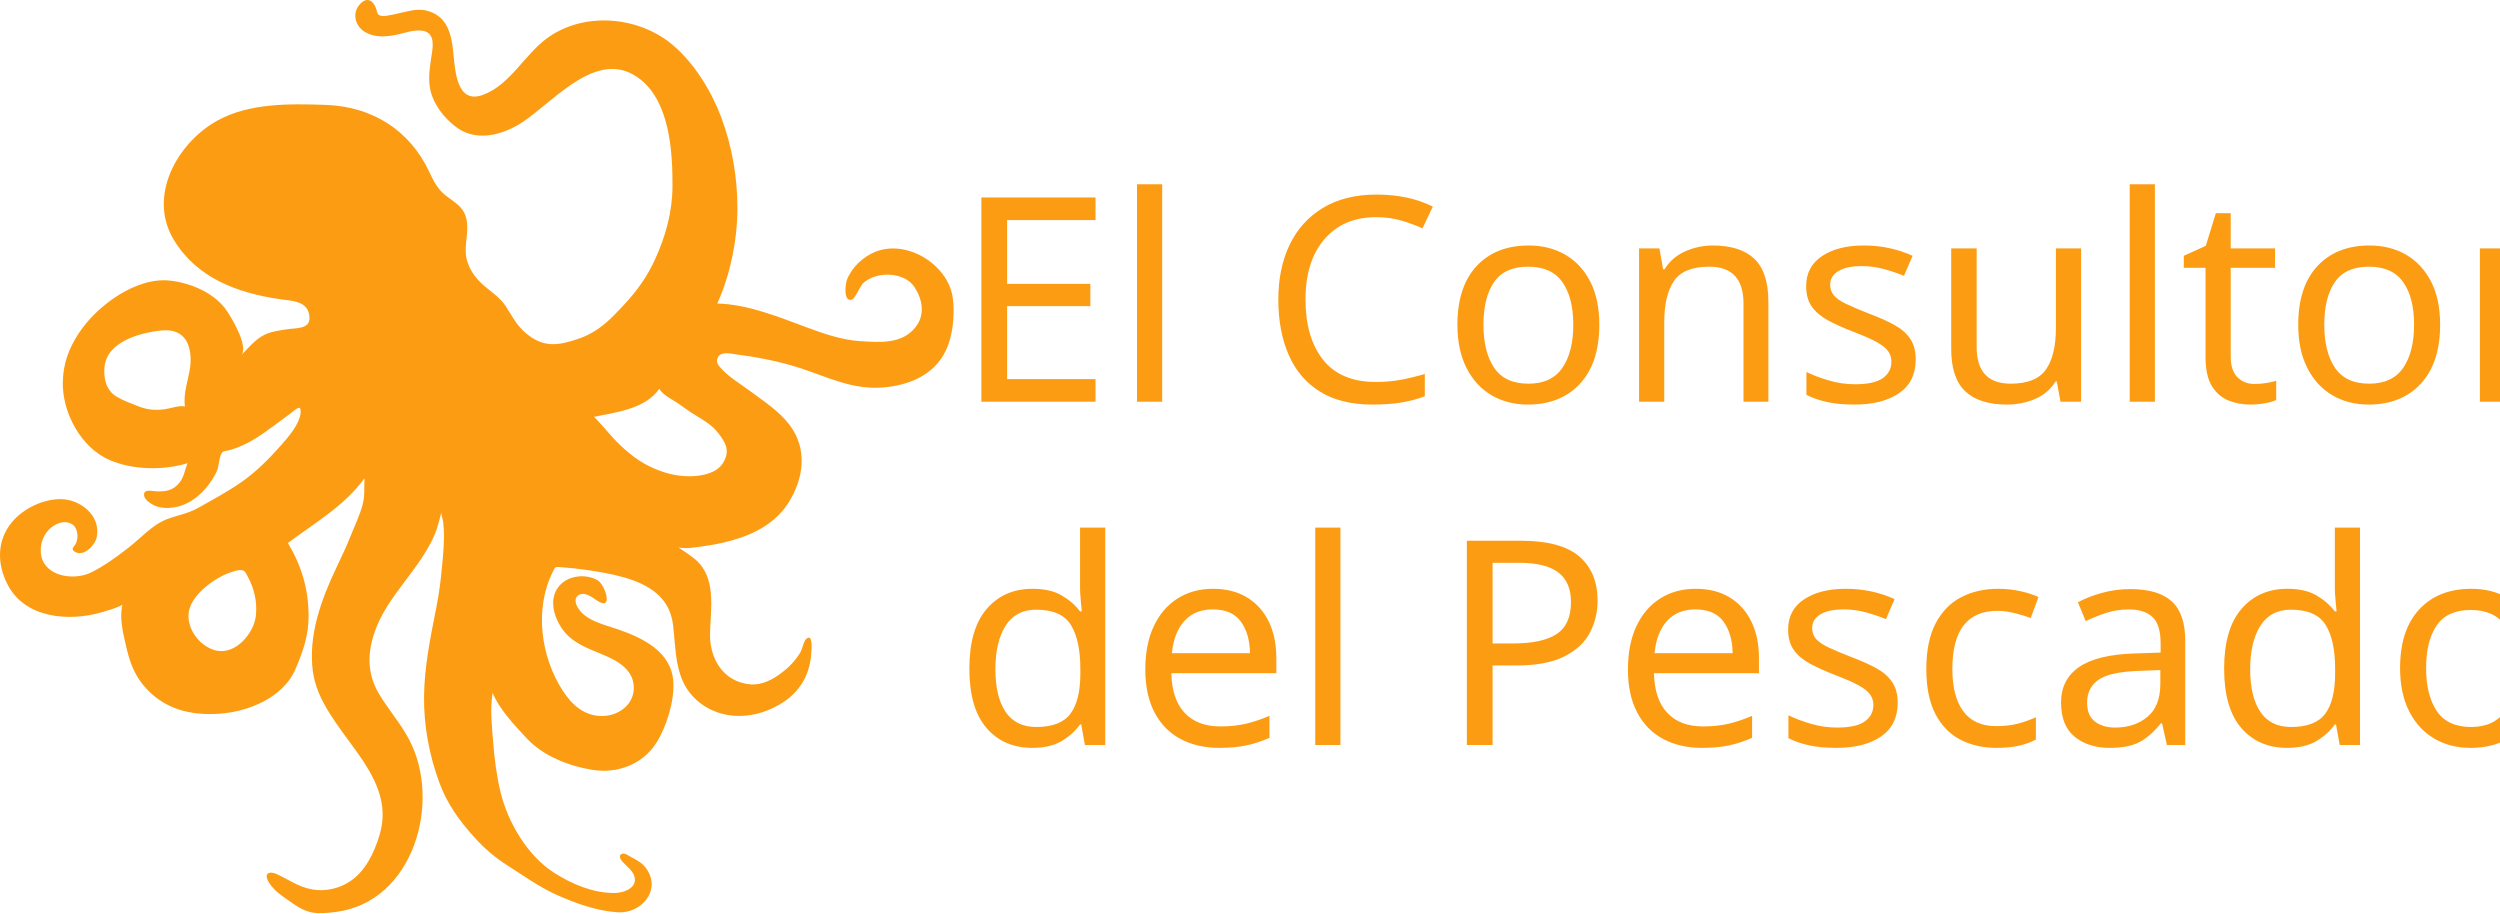
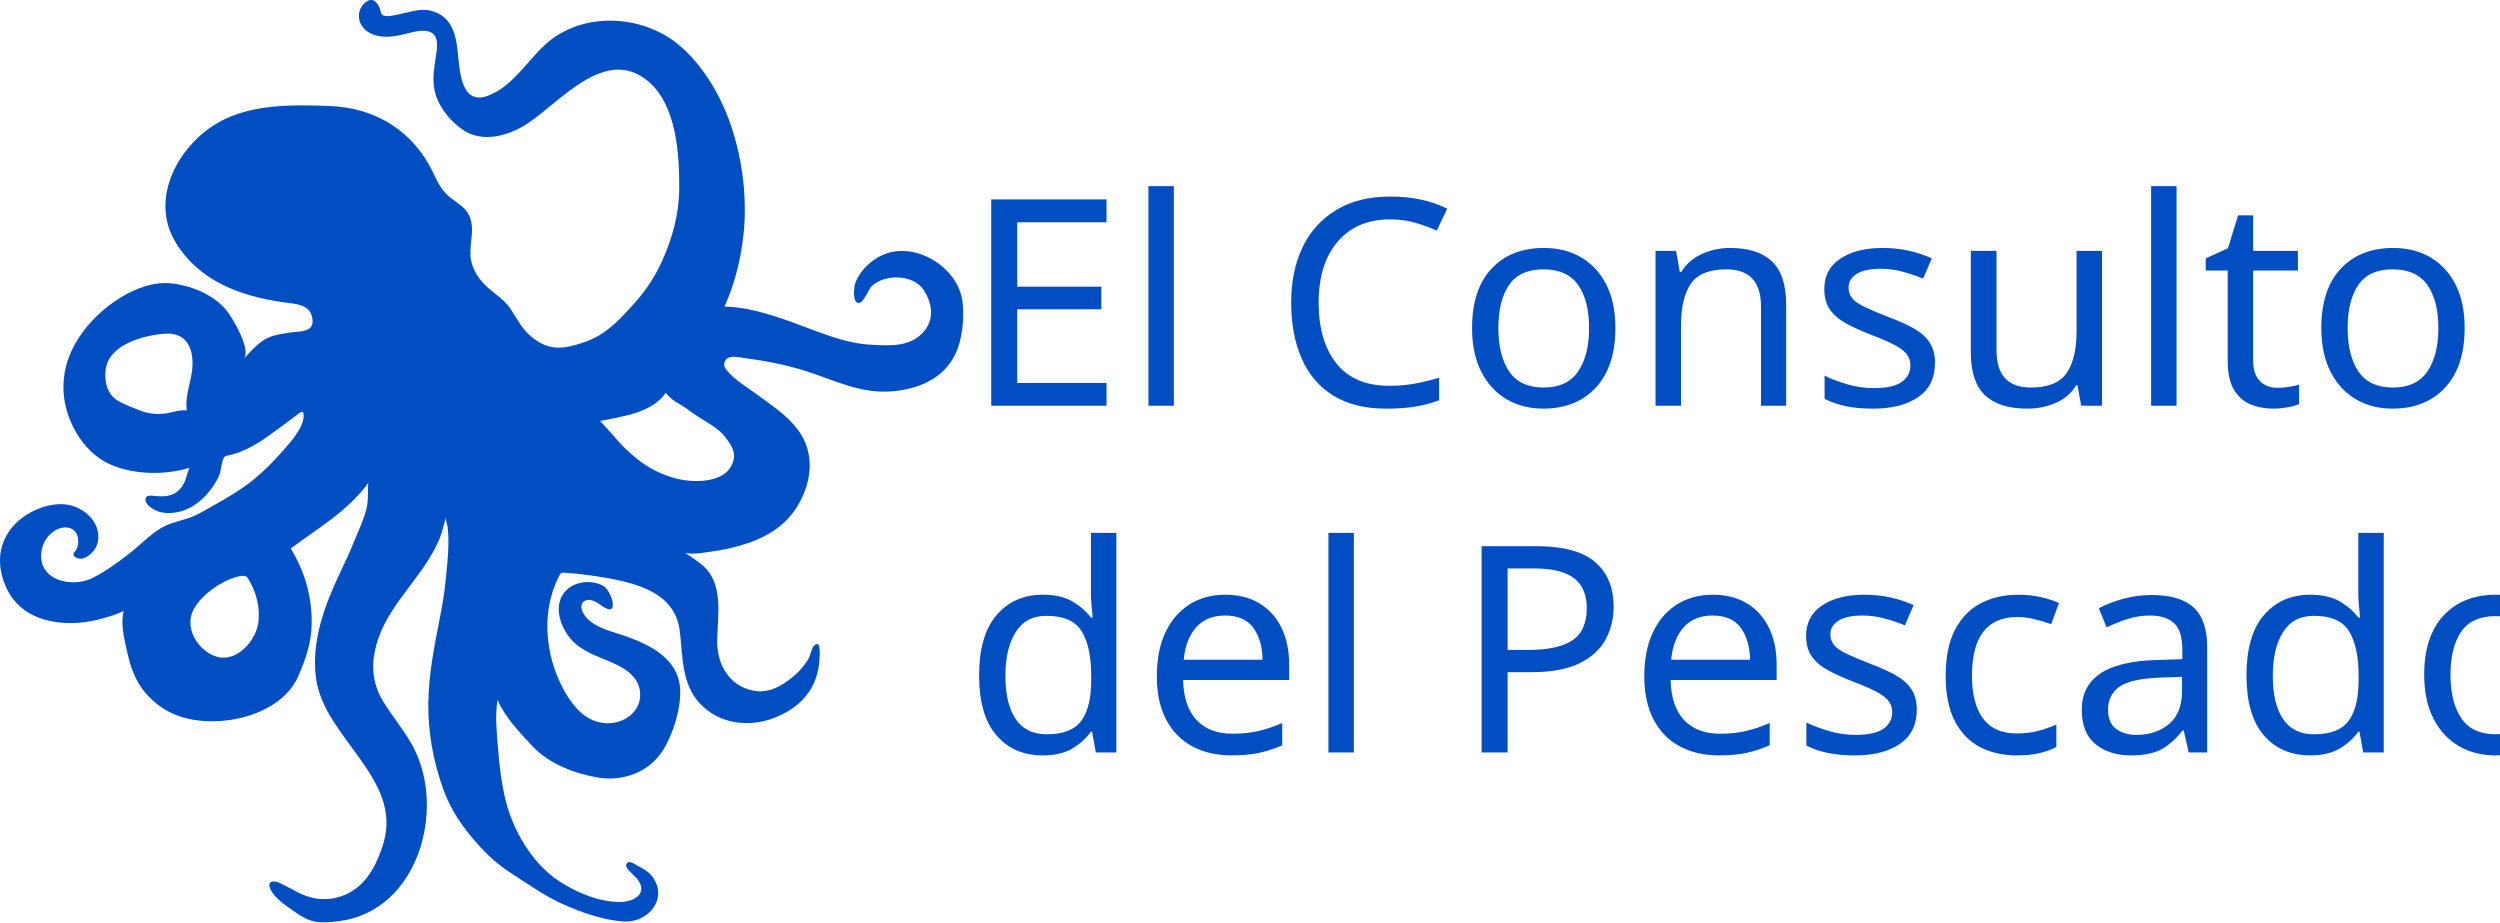
- <svg xmlns="http://www.w3.org/2000/svg" id="Layer_1" data-name="Layer 1" viewBox="0 0 2883.75 1053.33">
+ <svg xmlns="http://www.w3.org/2000/svg" id="Layer_1" data-name="Layer 1" viewBox="0 0 2855.06 1053.34">
  <defs>
-     <style>.cls-1,.cls-2{fill:#fc9c12;}.cls-2{font-size:330px;font-family:PoorRichard-Regular, Poor Richard;}</style>
+     <style>.cls-1,.cls-3{fill:#004ec2;}.cls-2,.cls-3{isolation:isolate;}.cls-3{font-size:330px;font-family:PoorRichard-Regular, Poor Richard;}</style>
  </defs>
-   <path class="cls-1" d="M1099.32,346.09c-3.67-39.69-52.16-70.24-89-55.87-14.5,5.65-27.72,17.9-33.43,32.64-1.57,4-4.32,25.05,5.18,22.94,4.22-.94,10.28-15.95,13.24-18.81,14.94-14.43,47.64-13.91,59.49,4.09,9.25,14.05,12.67,31.82,1.3,46.27-15.61,19.84-41.32,17.54-63.79,16.17-20.62-1.26-41.18-8.3-60.52-15.43-33.12-12.21-68.61-27.07-104.4-28,15-33.15,23.08-73.05,23.21-109.25A300.16,300.16,0,0,0,832,135.42c-11.31-30.1-30.69-61.8-55.23-82.9C737.71,19,675.4,13,632.52,43c-27.26,19.08-43.4,54.65-75.56,66.46-30.21,11.09-32-28-34.08-49-2.12-21.37-7-42.31-31-48.26-12.22-3-24.74,1.93-36.75,4.23-4,.77-14.48,3.63-18.22.73-2.28-1.76-2.18-5.13-3.21-7.7C430,0,423.26-3.55,415.59,4.37c-10,10.31-6.06,25.48,5.06,32.33,10.81,6.64,23.45,5.9,35.4,3.65,10-1.89,22.27-6.91,32.55-4.66,14.56,3.19,10.3,21,8.71,31.62-2.13,14.27-4.09,28.91.89,42.86,5.35,15,17.34,29.3,30.45,38.14,22.54,15.23,52,6.93,73.28-6.93C640.08,116.53,691.08,52,740,92.66c32.7,27.19,35.92,83.41,35.72,122.22-.15,29.86-8,57.89-20.35,84.79-8.93,19.4-20.24,35.33-34.71,50.93-16.29,17.58-29.83,32.12-53.54,40.23s-40.39,10.28-60.31-6.33c-10.95-9.13-15.9-19.72-23.47-31.33-6.31-9.68-15.93-15.94-24.56-23.24-11.53-9.74-20.59-22.83-21.49-38.32-.89-15.27,5.32-30.65-1.46-45.41-4.19-9.12-13.19-14.18-20.86-20-9.73-7.45-14.5-16.58-19.56-27.43C472.69,150,429.26,122.87,375.81,121c-41.12-1.43-88-2.33-124.87,18-46.35,25.5-80.93,87-50.55,137.49,26.66,44.29,73.43,61.4,122.26,68.58,15,2.2,33.27,1.89,34.33,21.07.76,13.81-15.66,12.06-25.73,13.65-8.46,1.35-17.77,2.4-25.54,6.09-11.29,5.38-18.93,15.27-27.51,23.92,9.44-9.93-12.59-46.44-18.83-54.4-14.33-18.32-39.64-28.87-62.53-31.65C157.18,318.9,111.62,352.81,91,384.18c-11.83,18-18.23,35.5-18.56,57.08-.53,35.07,21.05,75,53.68,89.23,27,11.81,62.26,12.26,90.26,3.79-3.26,7.56-3.88,15.53-9.33,22.41-7.55,9.53-16.55,10.69-27.91,9.95-5.29-.35-14-2.65-12.89,5.1.64,4.63,6.58,8.5,10.21,10.46,5.69,3.08,12,4,18.35,3.69,24.78-1.13,43.53-19.52,54.43-40.48,3.48-6.69,2.9-13.95,5.47-20.62,2.1-5.48,4.27-3.9,11-5.82,20.37-5.84,35.92-17.35,52.59-29.65,5.69-4.19,11.34-8.44,17.05-12.61s11.66-10.92,11.47-1.81c-.29,13.67-14.88,29.92-23.11,39.22-13.59,15.36-28,29.92-44.86,41.73-15.95,11.19-33.31,20.44-50.26,30-11.54,6.5-23.51,8.38-35.55,12.86-17.26,6.42-30.93,22.33-45.21,33.36-13.4,10.37-27.57,20.79-42.86,28.32-18.87,9.28-52.32,5.34-57.39-19.3a34.78,34.78,0,0,1,6.16-27c6.09-8.47,19.86-16,30-9,6.15,4.25,7,15.39,3.89,21.64-1.94,3.93-6.74,6.3-1.35,9.69,10.39,6.52,23.53-7.85,25.34-16.83,5-24.74-18.82-43.78-41.81-43.85-20.19-.07-42.91,10.87-55.9,26.4-17.68,21.13-17.46,48.17-5.24,72C29,713.7,80.2,717.27,118,706.05c7.8-2.32,16-4.54,23.19-8.38-3.71,15.21.83,32.77,4.2,47.51,4,17.34,8.85,32,20.47,45.79,22.58,26.81,53.34,34.68,87.13,32.31s73.76-18.54,87.85-51.48c8.83-20.66,15.14-38.55,15.12-61.57,0-30.36-8.18-57.92-23.88-83.84,31.42-23.61,64.59-42.21,88.42-74.77-.73,10.25.57,19.7-2.09,30-3.07,11.9-8.58,23.32-13.17,34.73-5.16,12.84-10.92,25.3-16.89,37.79-17.7,37-33,78.65-27.47,120.25,9.05,68.32,99.18,114.53,77,188.59-6.15,20.54-16.69,43.17-35.81,54.72a60.53,60.53,0,0,1-36.21,8.94c-18.27-1.35-29.42-10.21-45.33-17.74-12.3-5.83-16.75.19-9.14,10.84,5.3,7.42,11.66,12.16,19,17.23,9.09,6.33,18.19,13.42,29.44,15.55,8.63,1.63,19.05.52,27.8-.61,89.69-11.63,122.12-127.12,84.35-198.74-9.89-18.74-23.7-34.37-34.51-52.31-14-23.23-13.94-47.17-5.13-72.4,14.48-41.45,52.09-71.72,69.16-112.1,3.53-8.37,5.38-17.17,7.71-25.91-.58,3.4,1.56,8.11,2,11.63a121.48,121.48,0,0,1,.94,17.47c-.16,15.48-2,31.08-3.55,46.48-1.4,13.54-3.68,26.58-6.33,39.93-6.29,31.7-12.68,64.24-13.12,96.67-.46,33.93,5.78,67.56,17.37,99.42,9,24.85,23.23,44.51,40.77,63.89A182.12,182.12,0,0,0,584.88,998c18.47,11.7,36.61,24.9,56.56,33.92,21.95,9.93,46.93,18.9,71.16,20.43,27.26,1.74,51.22-26,32.35-51.24-4.24-5.68-10.45-9.11-16.61-12.31-2.74-1.43-8.13-5.56-11.16-3.87-6,3.39,2.28,10.54,4.89,13.15,3.28,3.27,6.76,6.16,8.78,10.49,6.78,14.58-10.25,21.5-22.17,21.52-24.67,0-48.63-10.08-69.16-23.13-31.06-19.73-53.63-58.15-62.16-93.3-4.55-18.79-7-38.33-8.49-57.6-1.47-18.52-3.76-38.33-.63-56.87,7.74,19.06,25.53,37.62,39.46,52.6,19,20.42,48.69,31.9,75.76,36.25,28.06,4.51,57.29-5.84,73.39-30.78,11.63-18,21.15-48.28,19.87-70.45-2-34.64-34.2-50.46-63-60.55-16-5.6-38.9-10.14-47.7-26.21-2.87-5.24-3.49-12,2.74-14.31,8.5-3.22,16.84,5.87,23.36,9,14.77,7.1,5.48-21-3.21-25.68-13.4-7.26-32.41-5.45-42.93,5.81-13,13.94-8,34.31,1.25,48.78,7.05,11,17,17.57,28.63,23.15,19.71,9.46,52.41,16.85,55.09,43.43,2.1,20.8-16,35.15-35.23,35.68-21.08.57-35.69-12.36-46.58-29.18-25.42-39.26-32.9-94.17-11.56-137,3.27-6.57,2.92-6,9.85-5.46q14.12,1,28.11,3c15.2,2.18,30.39,4.7,45.14,9,28.24,8.27,51.81,22.79,55.66,54.45,3.46,28.53,1.87,60,22.75,82.46,22,23.63,55.62,27.88,84.61,16.85,19.86-7.56,36.83-20.13,45.82-39.9a76.11,76.11,0,0,0,6.25-26.07c.29-3.85,2.4-25-6.2-16.68-2.45,2.37-4.3,11.72-6.37,15.19a82.13,82.13,0,0,1-20.87,22.93c-10.46,8.09-23.06,15-36.7,13.9-30.86-2.58-47.27-29.18-46.61-58.68.64-28.7,7.88-65.1-17.69-86-5.9-4.82-12.51-9-18.81-13.29,9.29,2,19.42-.1,28.64-1.35a223.65,223.65,0,0,0,44.44-10.28c21.81-7.59,41.65-20.41,54.15-40.29,17.51-27.85,21.93-62.06.9-89.5-12.49-16.29-28.87-26.54-45.05-38.67-11.57-8.66-25-16.33-34.58-27.23-2.92-3.31-5.2-6.6-3.24-11.19,3.43-8,14.14-5.13,21.08-4.22,24.71,3.24,49.61,8,73.34,15.65,32.38,10.51,60.88,25.42,96.25,22.6,29.73-2.38,59.24-14.16,72.68-42.81C1099,387.55,1101.33,364.47,1099.32,346.09Zm-880,77.51c-2.06,15-8.16,29.92-6,45.24-6.81-1.46-16.36,2.25-23.19,3.2-10.39,1.44-19.86.76-29.68-3.05-8.6-3.33-18.08-6.73-26-11.5-12.2-7.37-15.32-21.28-13.82-34.87,3.21-29.13,42.59-39.38,66.65-41.49C214.48,378.74,222.14,400,219.34,423.6ZM295.17,710c-2.05,20.39-23.71,46.2-46.7,40.18-19.19-5-34.89-27-30.23-46.69,4.48-19,30.71-37.83,48.65-43.61,2.55-.82,7.36-2.35,10.26-2.3,5.42.1,5.72,2.22,8.45,7.17C293.15,678.4,296.89,694.29,295.17,710ZM828,498.93c9.19,11.59,14.64,21.38,5.84,35.31-6.91,10.94-21.6,14.25-33.6,15a96.15,96.15,0,0,1-37.7-5.69c-19.25-6.81-33-16.58-47.56-30.48-10.7-10.21-19.3-21.89-29.68-32.28,25.23-5.21,59.05-9,75.14-32.25,5,8,15.81,12.47,23.3,17.85,4.56,3.28,9.08,6.58,13.8,9.63C807.92,482.72,820.43,489,828,498.93Z" />
-   <text class="cls-2" transform="translate(1100 463.37)">El Consultorio<tspan x="0" y="396">del Pescador</tspan>
-   </text>
+   <path class="cls-1" d="M1099.32,346.09c-3.67-39.69-52.16-70.24-89-55.87-14.5,5.65-27.72,17.9-33.43,32.64-1.57,4-4.32,25.05,5.18,22.94,4.22-.94,10.28-15.95,13.24-18.81,14.94-14.43,47.64-13.91,59.49,4.09,9.25,14.05,12.67,31.82,1.3,46.27-15.61,19.84-41.32,17.54-63.79,16.17-20.62-1.26-41.18-8.3-60.52-15.43-33.12-12.21-68.61-27.07-104.4-28,15-33.15,23.08-73,23.21-109.25A300,300,0,0,0,832,135.42c-11.31-30.1-30.69-61.8-55.23-82.9C737.71,19,675.4,13,632.52,43c-27.26,19.08-43.4,54.65-75.56,66.46-30.21,11.09-32-28-34.08-49-2.12-21.37-7-42.31-31-48.26-12.22-3-24.74,1.93-36.75,4.23-4,.77-14.48,3.63-18.22.73-2.28-1.76-2.18-5.13-3.21-7.7C430,0,423.26-3.55,415.59,4.37c-10,10.31-6.06,25.48,5.06,32.33,10.81,6.64,23.45,5.9,35.4,3.65,10-1.89,22.27-6.91,32.55-4.66,14.56,3.19,10.3,21,8.71,31.62-2.13,14.27-4.09,28.91.89,42.86,5.35,15,17.34,29.3,30.45,38.14,22.54,15.23,52,6.93,73.28-6.93C640.08,116.53,691.08,52,740,92.66c32.7,27.19,35.92,83.41,35.72,122.22-.15,29.86-8,57.89-20.35,84.79-8.93,19.4-20.24,35.33-34.71,50.93-16.29,17.58-29.83,32.12-53.54,40.23s-40.39,10.28-60.31-6.33c-10.95-9.13-15.9-19.72-23.47-31.33-6.31-9.68-15.93-15.94-24.56-23.24-11.53-9.74-20.59-22.83-21.49-38.32-.89-15.27,5.32-30.65-1.46-45.41-4.19-9.12-13.19-14.18-20.86-20-9.73-7.45-14.5-16.58-19.56-27.43C472.69,150,429.26,122.87,375.81,121c-41.12-1.43-88-2.33-124.87,18-46.35,25.5-80.93,87-50.55,137.49,26.66,44.29,73.43,61.4,122.26,68.58,15,2.2,33.27,1.89,34.33,21.07.76,13.81-15.66,12.06-25.73,13.65-8.46,1.35-17.77,2.4-25.54,6.09-11.29,5.38-18.93,15.27-27.51,23.92,9.44-9.93-12.59-46.44-18.83-54.4-14.33-18.32-39.64-28.87-62.53-31.65C157.18,318.9,111.62,352.81,91,384.18c-11.83,18-18.23,35.5-18.56,57.08-.53,35.07,21,75,53.68,89.23,27,11.81,62.26,12.26,90.26,3.79-3.26,7.56-3.88,15.53-9.33,22.41-7.55,9.53-16.55,10.69-27.91,9.95-5.29-.35-14-2.65-12.89,5.1.64,4.63,6.58,8.5,10.21,10.46,5.69,3.08,12,4,18.35,3.69,24.78-1.13,43.53-19.52,54.43-40.48,3.48-6.69,2.9-13.95,5.47-20.62,2.1-5.48,4.27-3.9,11-5.82,20.37-5.84,35.92-17.35,52.59-29.65,5.69-4.19,11.34-8.44,17.05-12.61s11.66-10.92,11.47-1.81c-.29,13.67-14.88,29.92-23.11,39.22-13.59,15.36-28,29.92-44.86,41.73-16,11.19-33.31,20.44-50.26,30-11.54,6.5-23.51,8.38-35.55,12.86-17.26,6.42-30.93,22.33-45.21,33.36-13.4,10.37-27.57,20.79-42.86,28.32-18.87,9.28-52.32,5.34-57.39-19.3a34.81,34.81,0,0,1,6.16-27c6.09-8.47,19.86-16,30-9,6.15,4.25,7,15.39,3.89,21.64-1.94,3.93-6.74,6.3-1.35,9.69,10.39,6.52,23.53-7.85,25.34-16.83,5-24.74-18.82-43.78-41.81-43.85-20.19-.07-42.91,10.87-55.9,26.4-17.68,21.13-17.46,48.17-5.24,72C29,713.7,80.2,717.27,118,706.05c7.8-2.32,16-4.54,23.19-8.38-3.71,15.21.83,32.77,4.2,47.51,4,17.34,8.85,32,20.47,45.79,22.58,26.81,53.34,34.68,87.13,32.31s73.76-18.54,87.85-51.48c8.83-20.66,15.14-38.55,15.12-61.57,0-30.36-8.18-57.92-23.88-83.84,31.42-23.61,64.59-42.21,88.42-74.77-.73,10.25.57,19.7-2.09,30-3.07,11.9-8.58,23.32-13.17,34.73-5.16,12.84-10.92,25.3-16.89,37.79-17.7,37-33,78.65-27.47,120.25,9.05,68.32,99.18,114.53,77,188.59-6.15,20.54-16.69,43.17-35.81,54.72a60.48,60.48,0,0,1-36.21,8.94c-18.27-1.35-29.42-10.21-45.33-17.74-12.3-5.83-16.75.19-9.14,10.84,5.3,7.42,11.66,12.16,19,17.23,9.09,6.33,18.19,13.42,29.44,15.55,8.63,1.63,19.05.52,27.8-.61,89.69-11.63,122.12-127.12,84.35-198.74-9.89-18.74-23.7-34.37-34.51-52.31-14-23.23-13.94-47.17-5.13-72.4,14.48-41.45,52.09-71.72,69.16-112.1,3.53-8.37,5.38-17.17,7.71-25.91-.58,3.4,1.56,8.11,2,11.63a121.41,121.41,0,0,1,.94,17.47c-.16,15.48-2,31.08-3.55,46.48-1.4,13.54-3.68,26.58-6.33,39.93-6.29,31.7-12.68,64.24-13.12,96.67-.46,33.93,5.78,67.56,17.37,99.42,9,24.85,23.23,44.51,40.77,63.89A182.33,182.33,0,0,0,584.88,998c18.47,11.7,36.61,24.9,56.56,33.92,21.95,9.93,46.93,18.9,71.16,20.43,27.26,1.74,51.22-26,32.35-51.24-4.24-5.68-10.45-9.11-16.61-12.31-2.74-1.43-8.13-5.56-11.16-3.87-6,3.39,2.28,10.54,4.89,13.15,3.28,3.27,6.76,6.16,8.78,10.49,6.78,14.58-10.25,21.5-22.17,21.52-24.67,0-48.63-10.08-69.16-23.13-31.06-19.73-53.63-58.15-62.16-93.3-4.55-18.79-7-38.33-8.49-57.6-1.47-18.52-3.76-38.33-.63-56.87,7.74,19.06,25.53,37.62,39.46,52.6,19,20.42,48.69,31.9,75.76,36.25,28.06,4.51,57.29-5.84,73.39-30.78,11.63-18,21.15-48.28,19.87-70.45-2-34.64-34.2-50.46-63-60.55-16-5.6-38.9-10.14-47.7-26.21-2.87-5.24-3.49-12,2.74-14.31,8.5-3.22,16.84,5.87,23.36,9,14.77,7.1,5.48-21-3.21-25.68-13.4-7.26-32.41-5.45-42.93,5.81-13,13.94-8,34.31,1.25,48.78,7,11,17,17.57,28.63,23.15,19.71,9.46,52.41,16.85,55.09,43.43,2.1,20.8-16,35.15-35.23,35.68-21.08.57-35.69-12.36-46.58-29.18-25.42-39.26-32.9-94.17-11.56-137,3.27-6.57,2.92-6,9.85-5.46q14.12,1,28.11,3c15.2,2.18,30.39,4.7,45.14,9,28.24,8.27,51.81,22.79,55.66,54.45,3.46,28.53,1.87,60,22.75,82.46,22,23.63,55.62,27.88,84.61,16.85,19.86-7.56,36.83-20.13,45.82-39.9a76,76,0,0,0,6.25-26.07c.29-3.85,2.4-25-6.2-16.68-2.45,2.37-4.3,11.72-6.37,15.19a82.16,82.16,0,0,1-20.87,22.93c-10.46,8.09-23.06,15-36.7,13.9-30.86-2.58-47.27-29.18-46.61-58.68.64-28.7,7.88-65.1-17.69-86-5.9-4.82-12.51-9-18.81-13.29,9.29,2,19.42-.1,28.64-1.35A223.44,223.44,0,0,0,855.6,619.8c21.81-7.59,41.65-20.41,54.15-40.29,17.51-27.85,21.93-62.06.9-89.5-12.49-16.29-28.87-26.54-45-38.67C854,442.68,840.6,435,831,424.11c-2.92-3.31-5.2-6.6-3.24-11.19,3.43-8,14.14-5.13,21.08-4.22,24.71,3.24,49.61,8,73.34,15.65,32.38,10.51,60.88,25.42,96.25,22.6,29.73-2.38,59.24-14.16,72.68-42.81C1099,387.55,1101.33,364.47,1099.32,346.09Zm-880,77.51c-2.06,15-8.16,29.92-6,45.24-6.81-1.46-16.36,2.25-23.19,3.2-10.39,1.44-19.86.76-29.68-3.05-8.6-3.33-18.08-6.73-26-11.5-12.2-7.37-15.32-21.28-13.82-34.87,3.21-29.13,42.59-39.38,66.65-41.49,27.2-2.39,34.86,18.87,32.06,42.47ZM295.17,710c-2.05,20.39-23.71,46.2-46.7,40.18-19.19-5-34.89-27-30.23-46.69,4.48-19,30.71-37.83,48.65-43.61,2.55-.82,7.36-2.35,10.26-2.3,5.42.1,5.72,2.22,8.45,7.17C293.15,678.4,296.89,694.29,295.17,710ZM828,498.93c9.19,11.59,14.64,21.38,5.84,35.31-6.91,10.94-21.6,14.25-33.6,15a96.21,96.21,0,0,1-37.7-5.69c-19.25-6.81-33-16.58-47.56-30.48-10.7-10.21-19.3-21.89-29.68-32.28,25.23-5.21,59.05-9,75.14-32.25,5,8,15.81,12.47,23.3,17.85,4.56,3.28,9.08,6.58,13.8,9.63C807.92,482.72,820.43,489,828,498.93Z" transform="translate(0 0)" />
+   <g class="cls-2">
+     <text class="cls-3" transform="translate(1100 463.37)">El Consultorio</text>
+     <text class="cls-3" transform="translate(1100 859.37)">del Pescador</text>
+   </g>
</svg>
